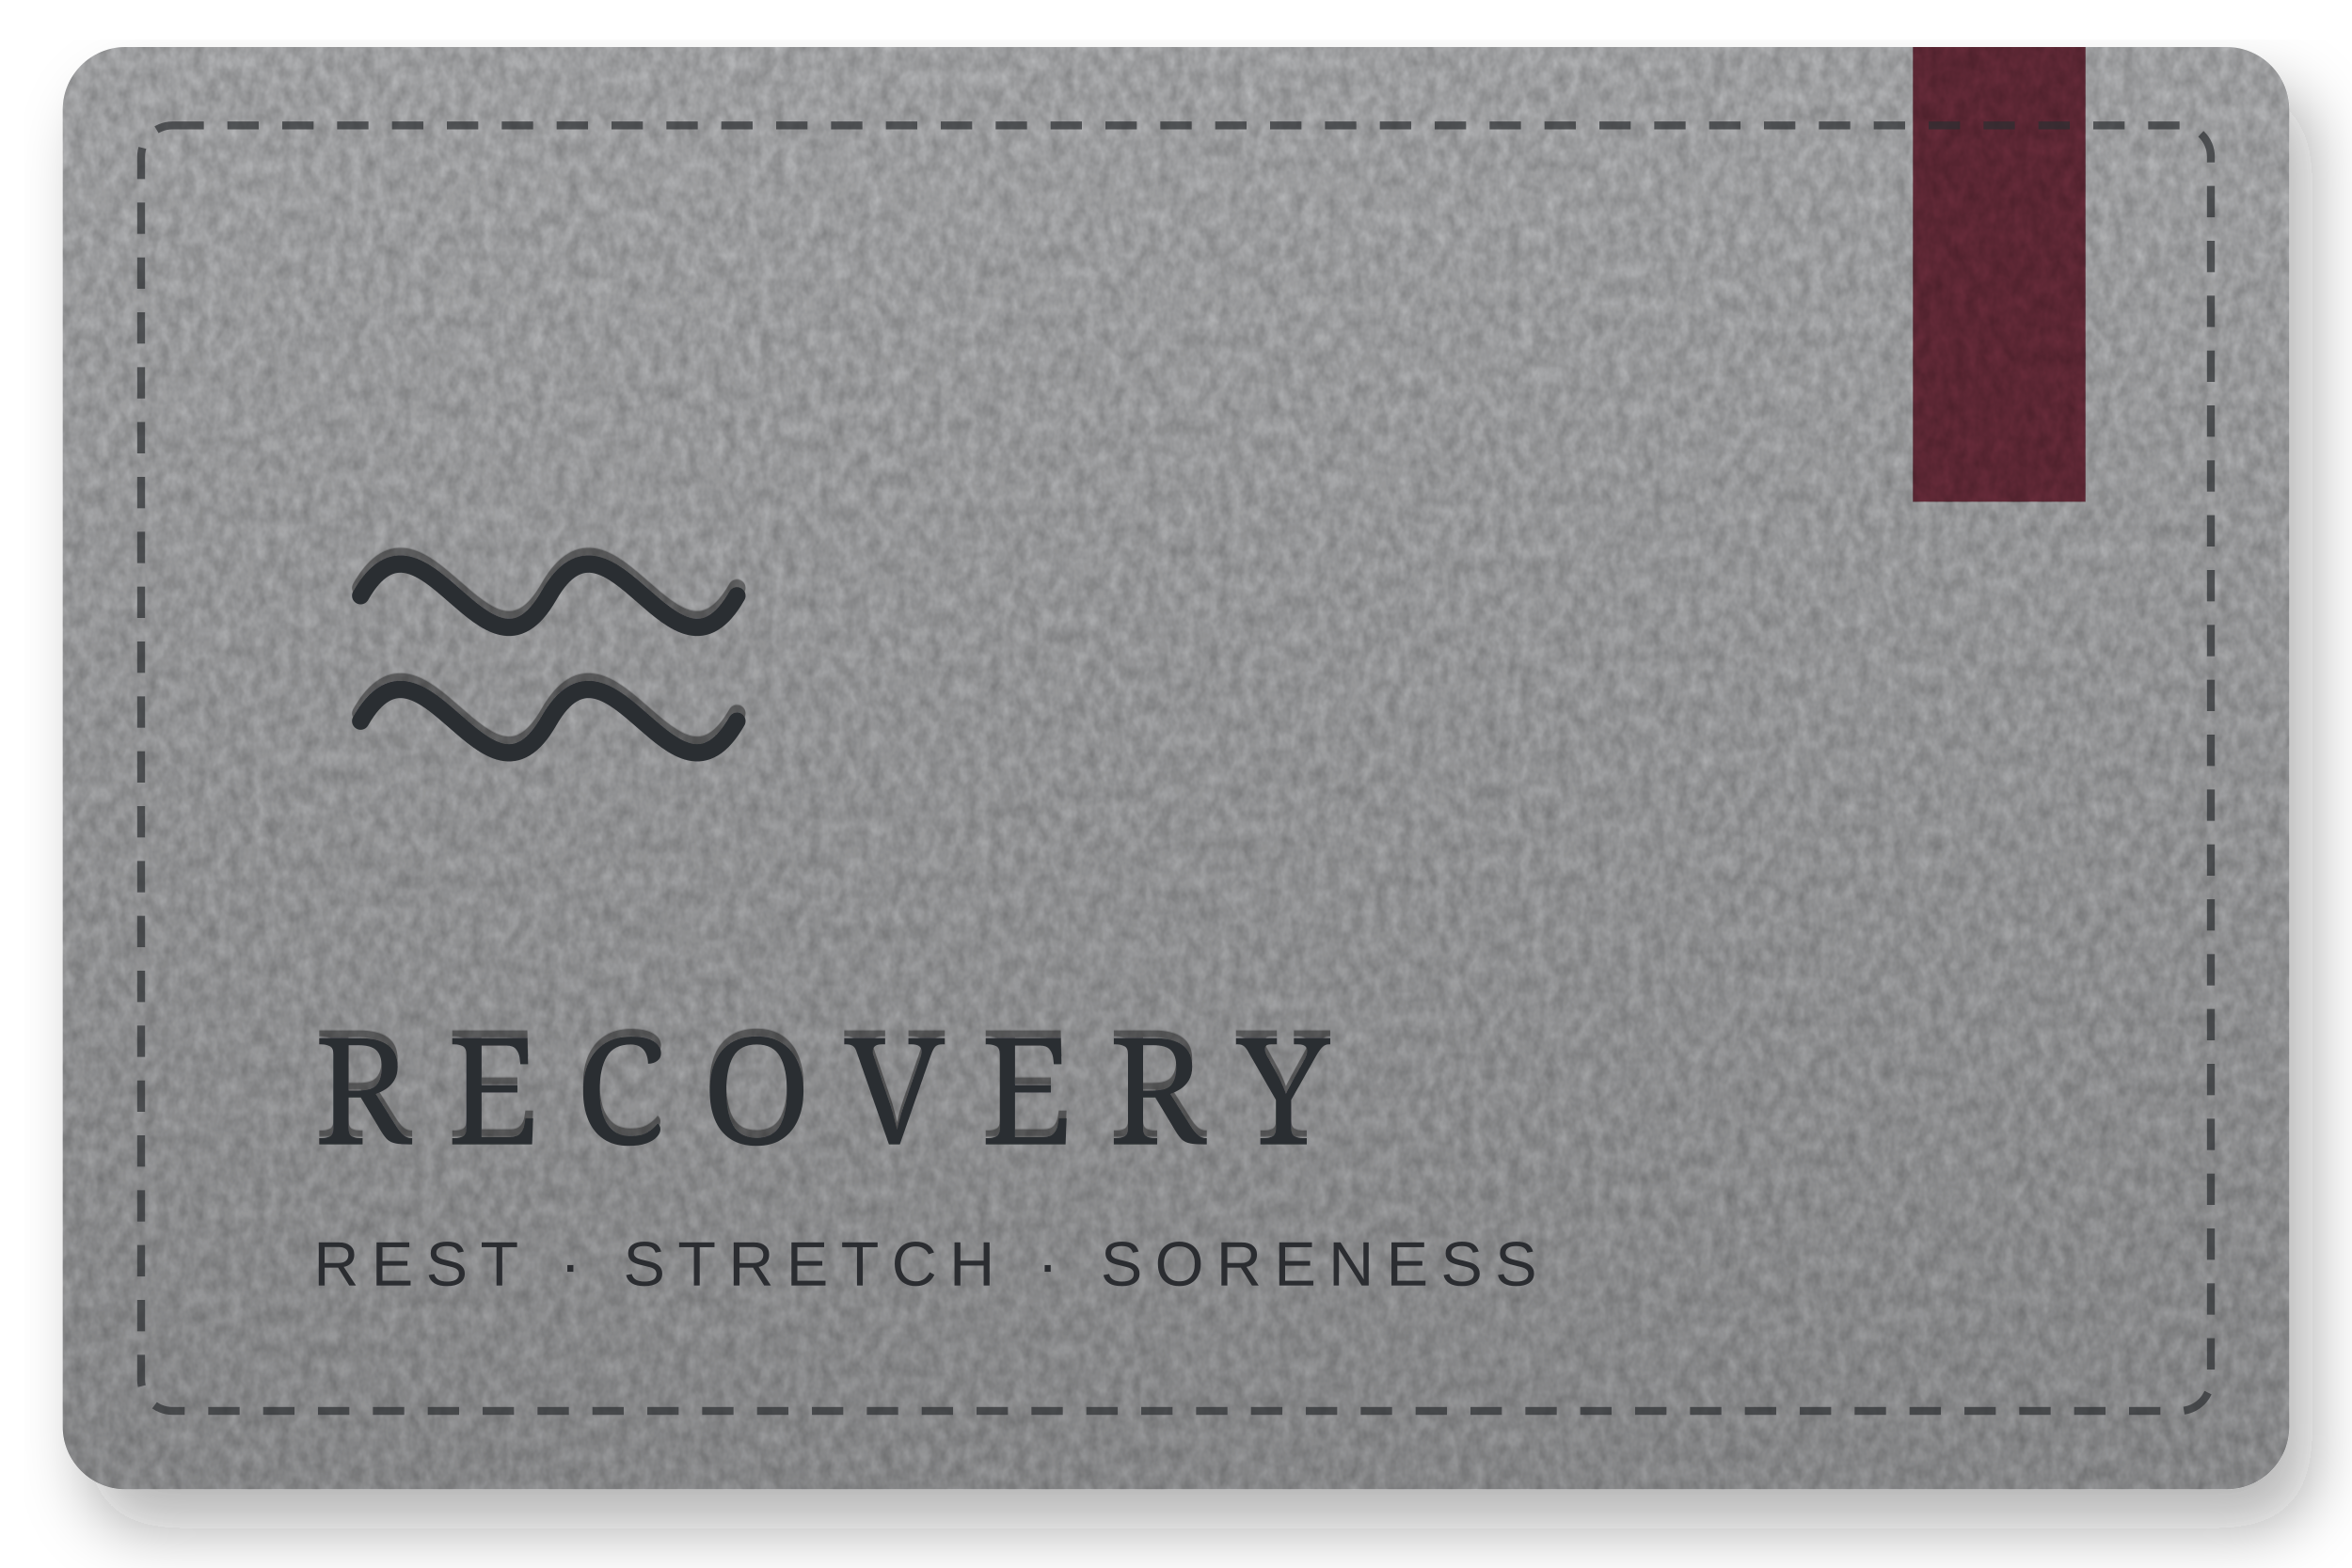
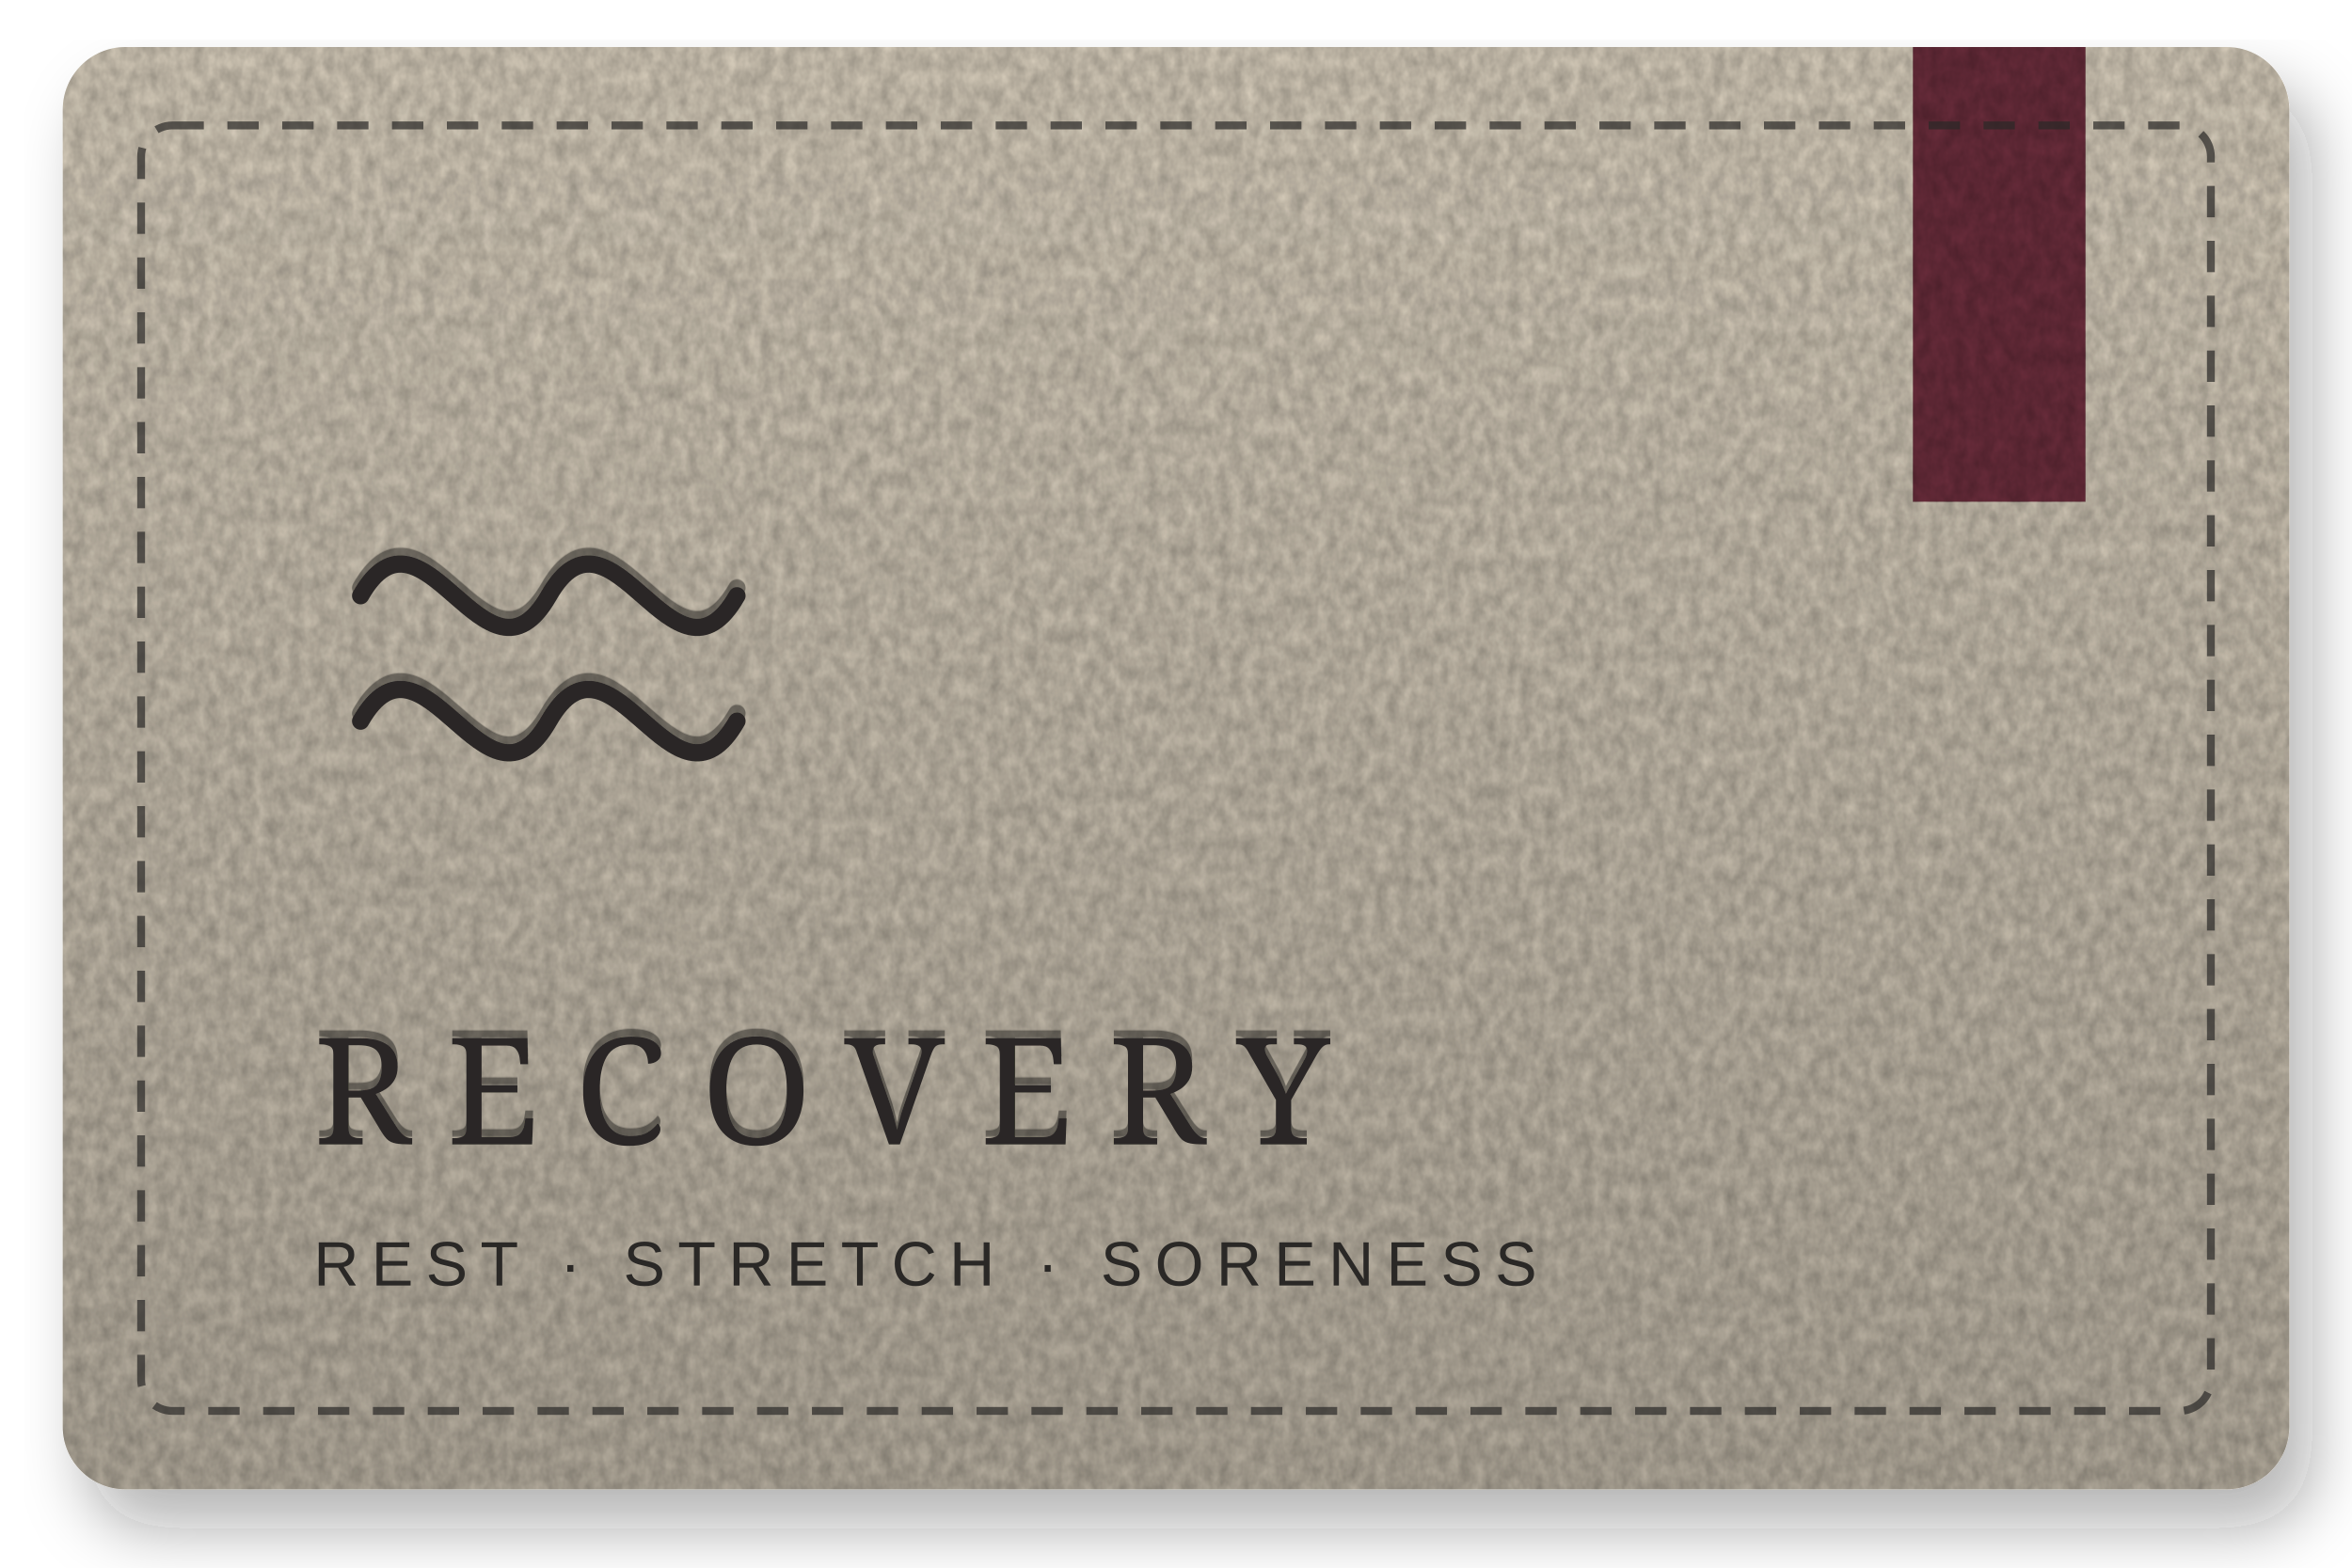
<svg xmlns="http://www.w3.org/2000/svg" viewBox="0 0 300 200" width="300" height="200">
  <defs>
    <filter id="s" x="-10%" y="-10%" width="125%" height="130%">
-       <feDropShadow dx="3" dy="5" stdDeviation="4" flood-color="#1a1b1e" flood-opacity=".33" />
+       <feDropShadow dx="3" dy="5" stdDeviation="4" flood-color="#1b1a18" flood-opacity=".33" />
    </filter>
    <filter id="g" x="0" y="0" width="100%" height="100%">
      <feTurbulence type="fractalNoise" baseFrequency="0.65 0.45" numOctaves="3" seed="11" />
      <feColorMatrix type="matrix" values="0 0 0 0 0  0 0 0 0 0  0 0 0 0 0  0 0 0 0.3 0" />
    </filter>
    <filter id="e" x="-5%" y="-20%" width="110%" height="150%">
      <feDropShadow dx="0" dy="1" stdDeviation="0" flood-color="#fff" flood-opacity=".12" />
      <feDropShadow dx="0" dy="-1" stdDeviation="0" flood-color="#000" flood-opacity=".4" />
    </filter>
    <linearGradient id="l" x1="0" y1="0" x2="0" y2="1">
      <stop offset="0" stop-color="#000" stop-opacity="0" />
      <stop offset="1" stop-color="#000" stop-opacity=".16" />
    </linearGradient>
    <clipPath id="c">
      <rect x="8" y="6" width="284" height="184" rx="8" />
    </clipPath>
  </defs>
  <g filter="url(#s)">
-     <rect x="8" y="6" width="284" height="184" rx="8" fill="#B9BABC" />
+     <rect x="8" y="6" width="284" height="184" rx="8" fill="#D8CEBC" />
  </g>
  <g clip-path="url(#c)">
    <rect x="8" y="6" width="284" height="184" filter="url(#g)" />
    <rect x="8" y="6" width="284" height="184" fill="url(#l)" />
    <rect x="244" y="6" width="22" height="58" fill="#6B2D3C" />
    <rect x="244" y="6" width="22" height="58" filter="url(#g)" />
-     <rect x="18" y="16" width="264" height="164" rx="4" fill="none" stroke="#2B2D31" stroke-width="1" stroke-dasharray="4 3" opacity=".7" />
+     <rect x="18" y="16" width="264" height="164" rx="4" fill="none" stroke="#2A2826" stroke-width="1" stroke-dasharray="4 3" opacity=".7" />
  </g>
-   <g transform="translate(40 52)" fill="none" stroke="#2B2D31" stroke-width="2.2" stroke-linecap="round" stroke-linejoin="round" filter="url(#e)">
+   <g transform="translate(40 52)" fill="none" stroke="#2A2826" stroke-width="2.2" stroke-linecap="round" stroke-linejoin="round" filter="url(#e)">
    <path d="M6 40c8-14 16 14 24 0s16 14 24 0" />
    <path d="M6 24c8-14 16 14 24 0s16 14 24 0" />
  </g>
  <g filter="url(#e)">
-     <text x="40" y="146" font-family="Georgia,serif" font-size="19" letter-spacing="4.5" fill="#2B2D31">RECOVERY</text>
+     <text x="40" y="146" font-family="Georgia,serif" font-size="19" letter-spacing="4.5" fill="#2A2826">RECOVERY</text>
  </g>
-   <text x="40" y="164" font-family="Arial,sans-serif" font-size="8" letter-spacing="1.6" fill="#2B2D31">REST · STRETCH · SORENESS</text>
+   <text x="40" y="164" font-family="Arial,sans-serif" font-size="8" letter-spacing="1.6" fill="#2A2826">REST · STRETCH · SORENESS</text>
</svg>
